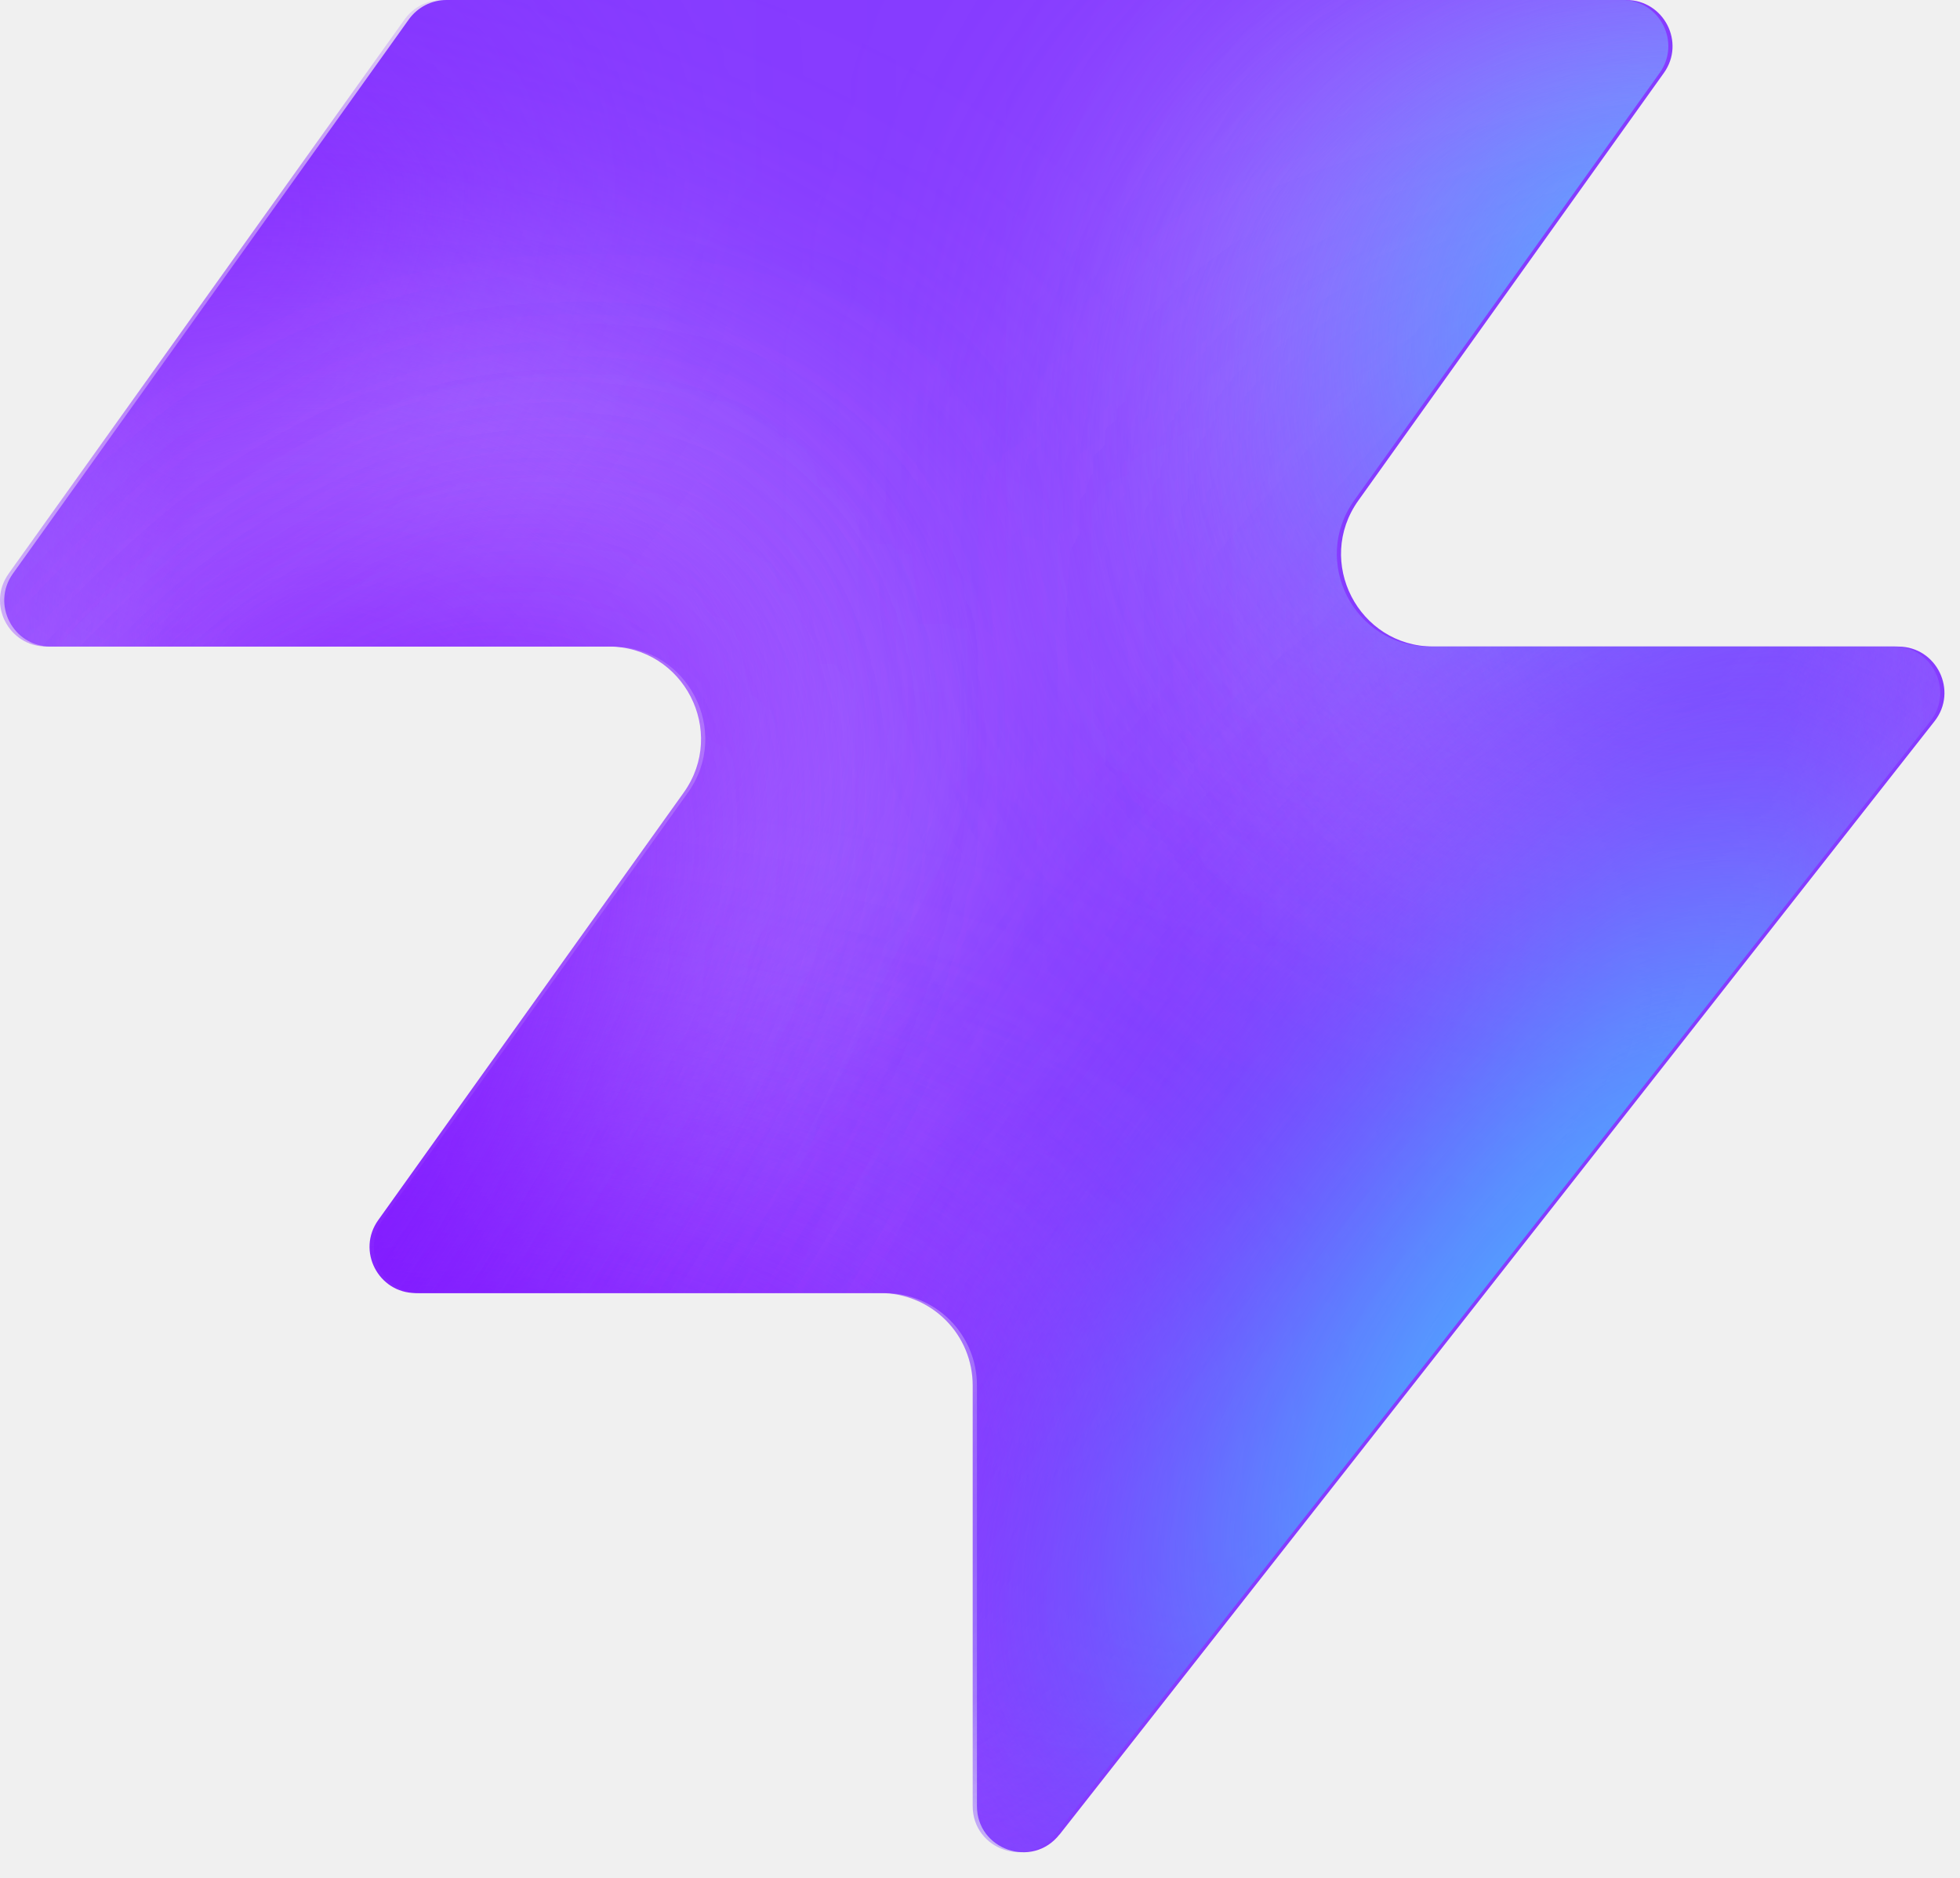
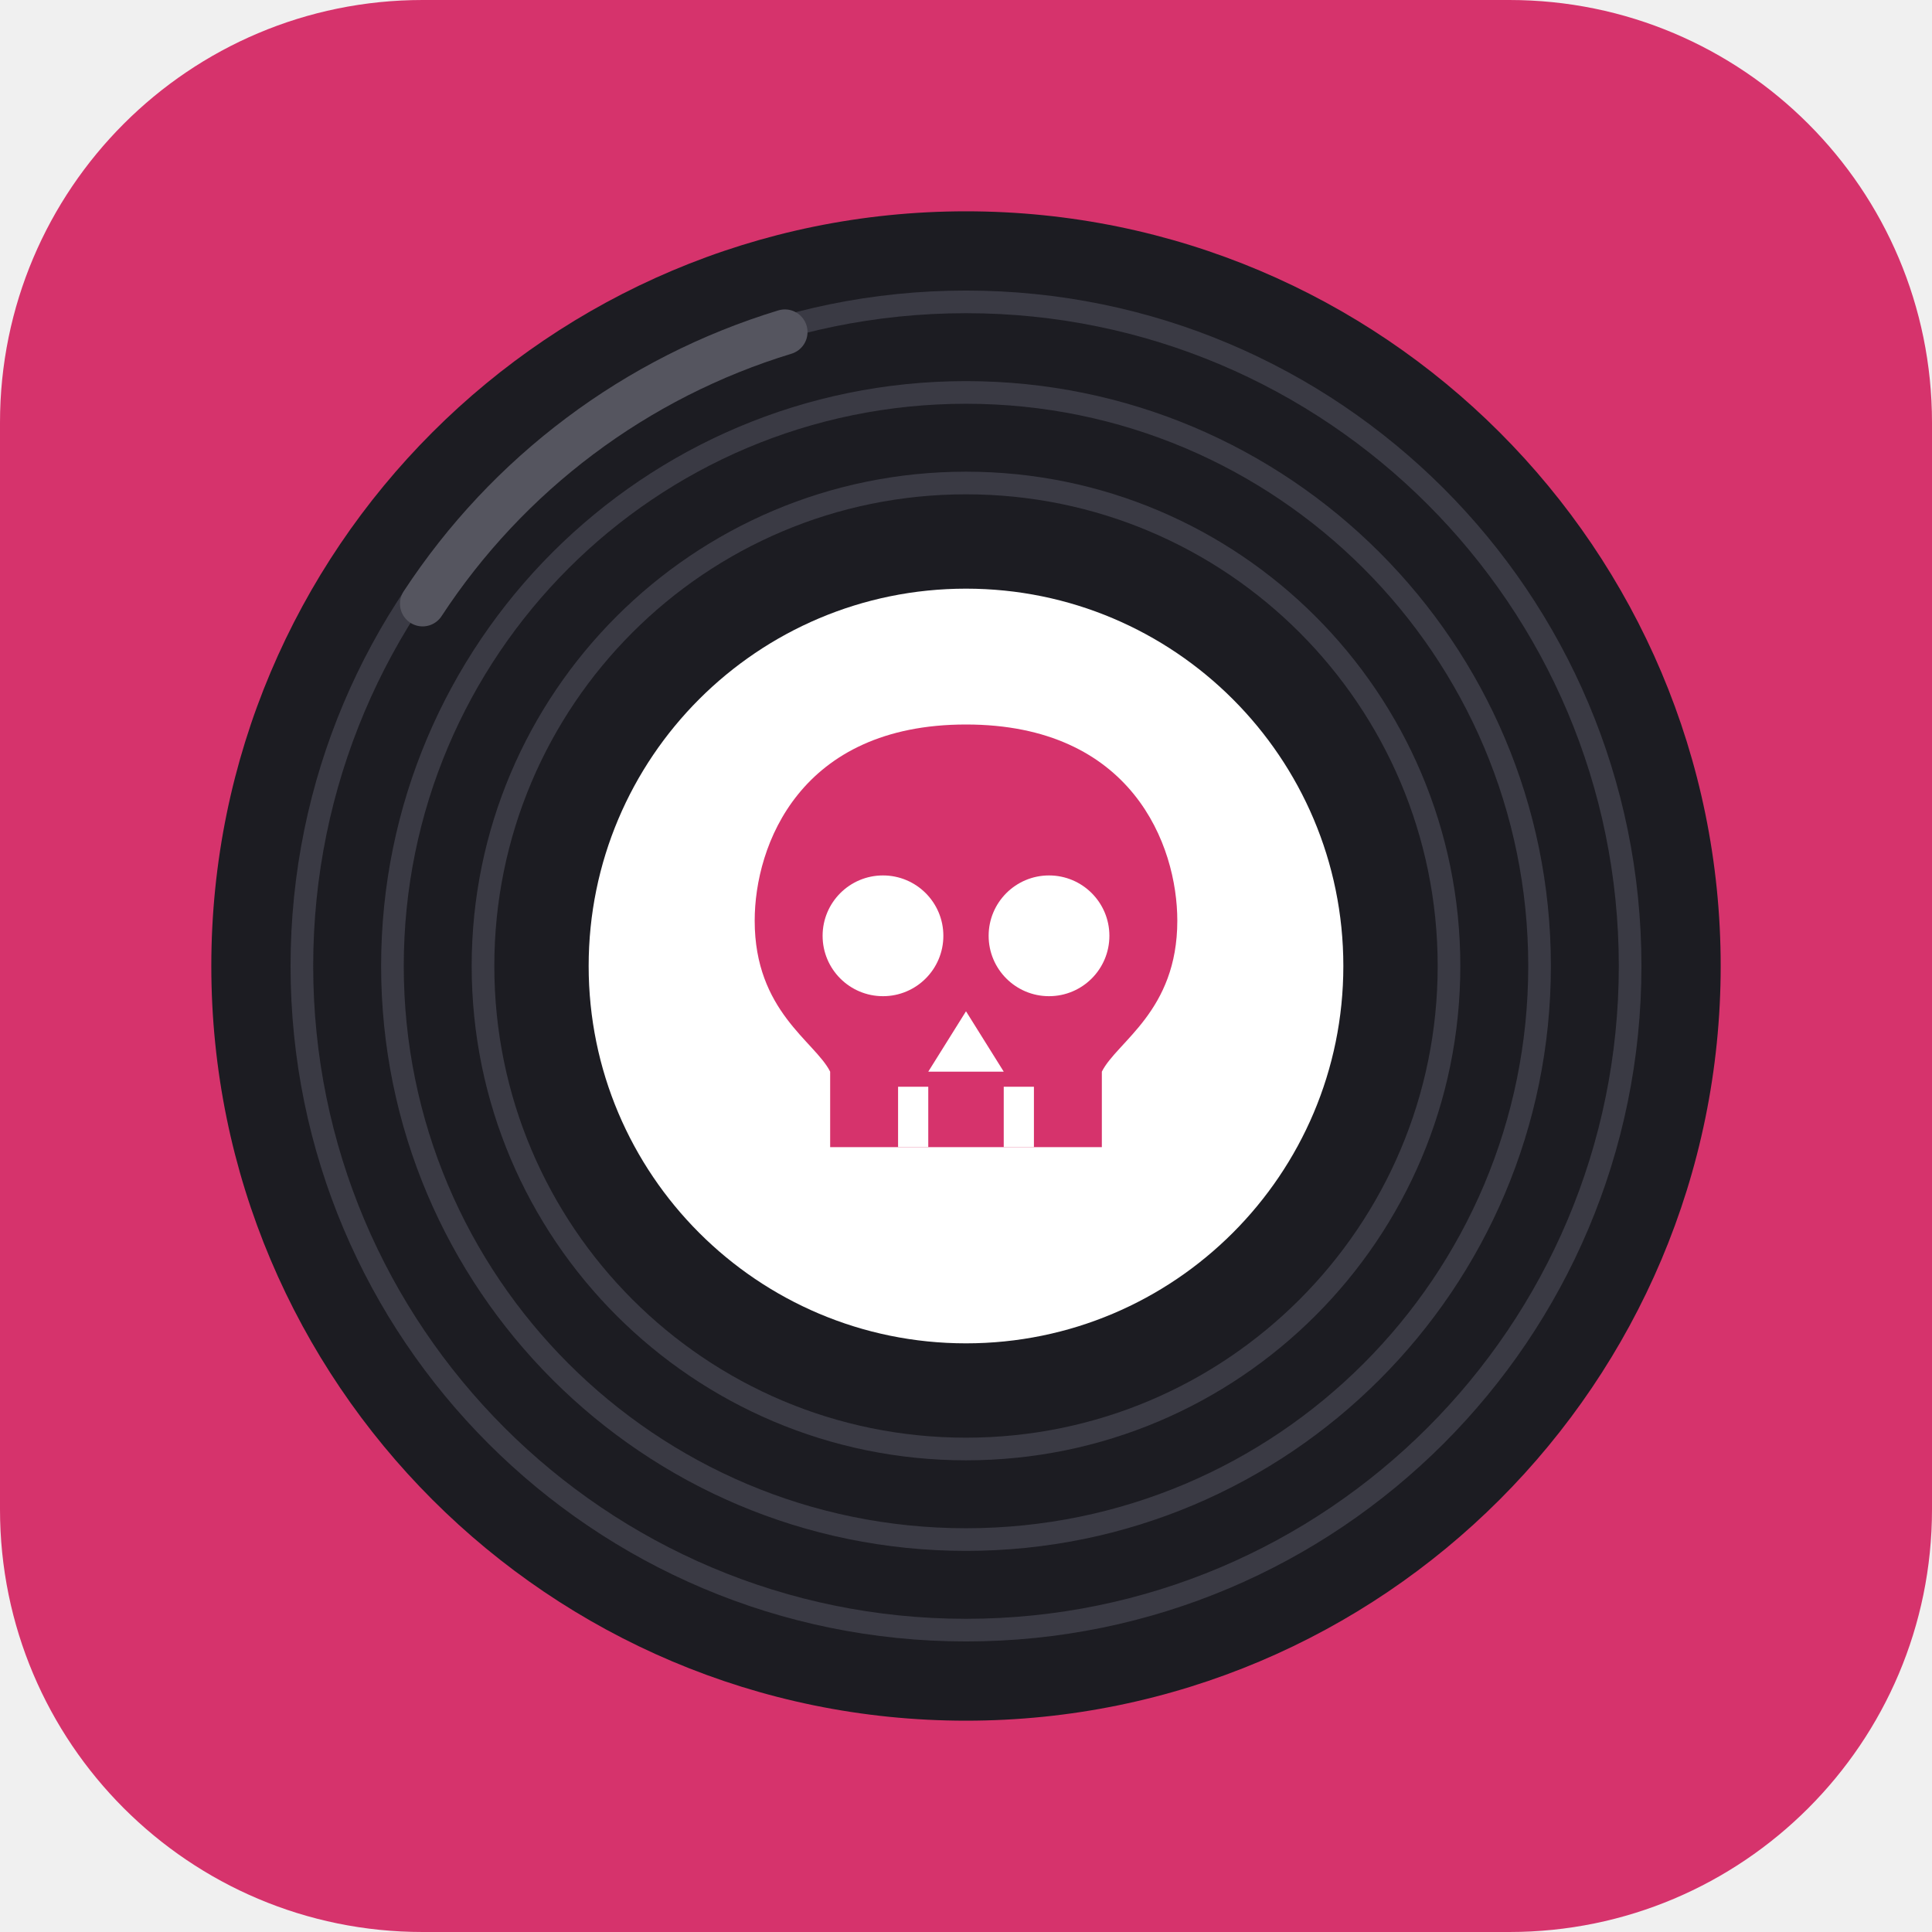
- <svg xmlns="http://www.w3.org/2000/svg" width="48" height="46" fill="none" viewBox="0 0 48 46">
-   <path fill="#863bff" d="M25.946 44.938c-.664.845-2.021.375-2.021-.698V33.937a2.26 2.26 0 0 0-2.262-2.262H10.287c-.92 0-1.456-1.04-.92-1.788l7.48-10.471c1.07-1.497 0-3.578-1.842-3.578H1.237c-.92 0-1.456-1.04-.92-1.788L10.013.474c.214-.297.556-.474.92-.474h28.894c.92 0 1.456 1.04.92 1.788l-7.48 10.471c-1.07 1.498 0 3.579 1.842 3.579h11.377c.943 0 1.473 1.088.89 1.83L25.947 44.94z" style="fill:#863bff;fill:color(display-p3 .525 .23 1);fill-opacity:1" />
-   <mask id="a" width="48" height="46" x="0" y="0" maskUnits="userSpaceOnUse" style="mask-type:alpha">
-     <path fill="#000" d="M25.842 44.938c-.664.844-2.021.375-2.021-.698V33.937a2.26 2.26 0 0 0-2.262-2.262H10.183c-.92 0-1.456-1.04-.92-1.788l7.48-10.471c1.07-1.498 0-3.579-1.842-3.579H1.133c-.92 0-1.456-1.04-.92-1.787L9.91.473c.214-.297.556-.474.92-.474h28.894c.92 0 1.456 1.04.92 1.788l-7.48 10.471c-1.07 1.498 0 3.578 1.842 3.578h11.377c.943 0 1.473 1.088.89 1.832L25.843 44.94z" style="fill:#000;fill-opacity:1" />
-   </mask>
-   <g mask="url(#a)">
-     <g filter="url(#b)">
-       <ellipse cx="5.508" cy="14.704" fill="#ede6ff" rx="5.508" ry="14.704" style="fill:#ede6ff;fill:color(display-p3 .927 .903 1);fill-opacity:1" transform="matrix(.00324 1 1 -.00324 -4.47 31.516)" />
-     </g>
-     <g filter="url(#c)">
-       <ellipse cx="10.399" cy="29.851" fill="#ede6ff" rx="10.399" ry="29.851" style="fill:#ede6ff;fill:color(display-p3 .927 .903 1);fill-opacity:1" transform="matrix(.00324 1 1 -.00324 -39.328 7.883)" />
-     </g>
-     <g filter="url(#d)">
-       <ellipse cx="5.508" cy="30.487" fill="#7e14ff" rx="5.508" ry="30.487" style="fill:#7e14ff;fill:color(display-p3 .492 .077 1);fill-opacity:1" transform="rotate(89.814 -25.913 -14.639)scale(1 -1)" />
-     </g>
-     <g filter="url(#e)">
-       <ellipse cx="5.508" cy="30.599" fill="#7e14ff" rx="5.508" ry="30.599" style="fill:#7e14ff;fill:color(display-p3 .492 .077 1);fill-opacity:1" transform="rotate(89.814 -32.644 -3.334)scale(1 -1)" />
-     </g>
-     <g filter="url(#f)">
-       <ellipse cx="5.508" cy="30.599" fill="#7e14ff" rx="5.508" ry="30.599" style="fill:#7e14ff;fill:color(display-p3 .492 .077 1);fill-opacity:1" transform="matrix(.00324 1 1 -.00324 -34.34 30.47)" />
-     </g>
-     <g filter="url(#g)">
-       <ellipse cx="14.072" cy="22.078" fill="#ede6ff" rx="14.072" ry="22.078" style="fill:#ede6ff;fill:color(display-p3 .927 .903 1);fill-opacity:1" transform="rotate(93.35 24.506 48.493)scale(-1 1)" />
-     </g>
-     <g filter="url(#h)">
-       <ellipse cx="3.47" cy="21.501" fill="#7e14ff" rx="3.47" ry="21.501" style="fill:#7e14ff;fill:color(display-p3 .492 .077 1);fill-opacity:1" transform="rotate(89.009 28.708 47.59)scale(-1 1)" />
-     </g>
-     <g filter="url(#i)">
-       <ellipse cx="3.47" cy="21.501" fill="#7e14ff" rx="3.47" ry="21.501" style="fill:#7e14ff;fill:color(display-p3 .492 .077 1);fill-opacity:1" transform="rotate(89.009 28.708 47.59)scale(-1 1)" />
-     </g>
-     <g filter="url(#j)">
-       <ellipse cx=".387" cy="8.972" fill="#7e14ff" rx="4.407" ry="29.108" style="fill:#7e14ff;fill:color(display-p3 .492 .077 1);fill-opacity:1" transform="rotate(39.51 .387 8.972)" />
-     </g>
-     <g filter="url(#k)">
-       <ellipse cx="47.523" cy="-6.092" fill="#7e14ff" rx="4.407" ry="29.108" style="fill:#7e14ff;fill:color(display-p3 .492 .077 1);fill-opacity:1" transform="rotate(37.892 47.523 -6.092)" />
-     </g>
-     <g filter="url(#l)">
-       <ellipse cx="41.412" cy="6.333" fill="#47bfff" rx="5.971" ry="9.665" style="fill:#47bfff;fill:color(display-p3 .28 .748 1);fill-opacity:1" transform="rotate(37.892 41.412 6.333)" />
-     </g>
-     <g filter="url(#m)">
-       <ellipse cx="-1.879" cy="38.332" fill="#7e14ff" rx="4.407" ry="29.108" style="fill:#7e14ff;fill:color(display-p3 .492 .077 1);fill-opacity:1" transform="rotate(37.892 -1.88 38.332)" />
-     </g>
-     <g filter="url(#n)">
-       <ellipse cx="-1.879" cy="38.332" fill="#7e14ff" rx="4.407" ry="29.108" style="fill:#7e14ff;fill:color(display-p3 .492 .077 1);fill-opacity:1" transform="rotate(37.892 -1.88 38.332)" />
-     </g>
-     <g filter="url(#o)">
-       <ellipse cx="35.651" cy="29.907" fill="#7e14ff" rx="4.407" ry="29.108" style="fill:#7e14ff;fill:color(display-p3 .492 .077 1);fill-opacity:1" transform="rotate(37.892 35.651 29.907)" />
-     </g>
-     <g filter="url(#p)">
-       <ellipse cx="38.418" cy="32.4" fill="#47bfff" rx="5.971" ry="15.297" style="fill:#47bfff;fill:color(display-p3 .28 .748 1);fill-opacity:1" transform="rotate(37.892 38.418 32.4)" />
+ <svg xmlns="http://www.w3.org/2000/svg" width="1024" height="1024" viewBox="0 0 128 128">
+   <rect width="128" height="128" rx="28" fill="#d6336c" />
+   <circle cx="64" cy="64" r="50" fill="#1c1c22" />
+   <g fill="none" stroke="#3a3a44" stroke-width="1.5">
+     <circle cx="64" cy="64" r="44" />
+     <circle cx="64" cy="64" r="38" />
+     <circle cx="64" cy="64" r="32" />
+   </g>
+   <path d="M28 40 A44 44 0 0 1 52 22" fill="none" stroke="#55555f" stroke-width="3" stroke-linecap="round" />
+   <circle cx="64" cy="64" r="25" fill="#fff" />
+   <g transform="translate(64 63)">
+     <path fill="#d6336c" d="M0 -15 C-11 -15 -14 -7 -14 -2 C-14 4 -10 6 -9 8 L-9 13 L9 13 L9 8 C10 6 14 4 14 -2 C14 -7 11 -15 0 -15 Z" />
+     <g fill="#fff">
+       <circle cx="-5.5" cy="-1" r="4" />
+       <circle cx="5.5" cy="-1" r="4" />
+       <path d="M0 4 l-2.5 4 h5 z" />
+       <rect x="-4.5" y="9" width="2" height="4" />
+       <rect x="2.5" y="9" width="2" height="4" />
    </g>
  </g>
-   <defs>
-     <filter id="b" width="60.045" height="41.654" x="-19.77" y="16.149" color-interpolation-filters="sRGB" filterUnits="userSpaceOnUse">
-       <feFlood flood-opacity="0" result="BackgroundImageFix" />
-       <feBlend in="SourceGraphic" in2="BackgroundImageFix" result="shape" />
-       <feGaussianBlur result="effect1_foregroundBlur_2002_17158" stdDeviation="7.659" />
-     </filter>
-     <filter id="c" width="90.34" height="51.437" x="-54.613" y="-7.533" color-interpolation-filters="sRGB" filterUnits="userSpaceOnUse">
-       <feFlood flood-opacity="0" result="BackgroundImageFix" />
-       <feBlend in="SourceGraphic" in2="BackgroundImageFix" result="shape" />
-       <feGaussianBlur result="effect1_foregroundBlur_2002_17158" stdDeviation="7.659" />
-     </filter>
-     <filter id="d" width="79.355" height="29.4" x="-49.64" y="2.03" color-interpolation-filters="sRGB" filterUnits="userSpaceOnUse">
-       <feFlood flood-opacity="0" result="BackgroundImageFix" />
-       <feBlend in="SourceGraphic" in2="BackgroundImageFix" result="shape" />
-       <feGaussianBlur result="effect1_foregroundBlur_2002_17158" stdDeviation="4.596" />
-     </filter>
-     <filter id="e" width="79.579" height="29.4" x="-45.045" y="20.029" color-interpolation-filters="sRGB" filterUnits="userSpaceOnUse">
-       <feFlood flood-opacity="0" result="BackgroundImageFix" />
-       <feBlend in="SourceGraphic" in2="BackgroundImageFix" result="shape" />
-       <feGaussianBlur result="effect1_foregroundBlur_2002_17158" stdDeviation="4.596" />
-     </filter>
-     <filter id="f" width="79.579" height="29.4" x="-43.513" y="21.178" color-interpolation-filters="sRGB" filterUnits="userSpaceOnUse">
-       <feFlood flood-opacity="0" result="BackgroundImageFix" />
-       <feBlend in="SourceGraphic" in2="BackgroundImageFix" result="shape" />
-       <feGaussianBlur result="effect1_foregroundBlur_2002_17158" stdDeviation="4.596" />
-     </filter>
-     <filter id="g" width="74.749" height="58.852" x="15.756" y="-17.901" color-interpolation-filters="sRGB" filterUnits="userSpaceOnUse">
-       <feFlood flood-opacity="0" result="BackgroundImageFix" />
-       <feBlend in="SourceGraphic" in2="BackgroundImageFix" result="shape" />
-       <feGaussianBlur result="effect1_foregroundBlur_2002_17158" stdDeviation="7.659" />
-     </filter>
-     <filter id="h" width="61.377" height="25.362" x="23.548" y="2.284" color-interpolation-filters="sRGB" filterUnits="userSpaceOnUse">
-       <feFlood flood-opacity="0" result="BackgroundImageFix" />
-       <feBlend in="SourceGraphic" in2="BackgroundImageFix" result="shape" />
-       <feGaussianBlur result="effect1_foregroundBlur_2002_17158" stdDeviation="4.596" />
-     </filter>
-     <filter id="i" width="61.377" height="25.362" x="23.548" y="2.284" color-interpolation-filters="sRGB" filterUnits="userSpaceOnUse">
-       <feFlood flood-opacity="0" result="BackgroundImageFix" />
-       <feBlend in="SourceGraphic" in2="BackgroundImageFix" result="shape" />
-       <feGaussianBlur result="effect1_foregroundBlur_2002_17158" stdDeviation="4.596" />
-     </filter>
-     <filter id="j" width="56.045" height="63.649" x="-27.636" y="-22.853" color-interpolation-filters="sRGB" filterUnits="userSpaceOnUse">
-       <feFlood flood-opacity="0" result="BackgroundImageFix" />
-       <feBlend in="SourceGraphic" in2="BackgroundImageFix" result="shape" />
-       <feGaussianBlur result="effect1_foregroundBlur_2002_17158" stdDeviation="4.596" />
-     </filter>
-     <filter id="k" width="54.814" height="64.646" x="20.116" y="-38.415" color-interpolation-filters="sRGB" filterUnits="userSpaceOnUse">
-       <feFlood flood-opacity="0" result="BackgroundImageFix" />
-       <feBlend in="SourceGraphic" in2="BackgroundImageFix" result="shape" />
-       <feGaussianBlur result="effect1_foregroundBlur_2002_17158" stdDeviation="4.596" />
-     </filter>
-     <filter id="l" width="33.541" height="35.313" x="24.641" y="-11.323" color-interpolation-filters="sRGB" filterUnits="userSpaceOnUse">
-       <feFlood flood-opacity="0" result="BackgroundImageFix" />
-       <feBlend in="SourceGraphic" in2="BackgroundImageFix" result="shape" />
-       <feGaussianBlur result="effect1_foregroundBlur_2002_17158" stdDeviation="4.596" />
-     </filter>
-     <filter id="m" width="54.814" height="64.646" x="-29.286" y="6.009" color-interpolation-filters="sRGB" filterUnits="userSpaceOnUse">
-       <feFlood flood-opacity="0" result="BackgroundImageFix" />
-       <feBlend in="SourceGraphic" in2="BackgroundImageFix" result="shape" />
-       <feGaussianBlur result="effect1_foregroundBlur_2002_17158" stdDeviation="4.596" />
-     </filter>
-     <filter id="n" width="54.814" height="64.646" x="-29.286" y="6.009" color-interpolation-filters="sRGB" filterUnits="userSpaceOnUse">
-       <feFlood flood-opacity="0" result="BackgroundImageFix" />
-       <feBlend in="SourceGraphic" in2="BackgroundImageFix" result="shape" />
-       <feGaussianBlur result="effect1_foregroundBlur_2002_17158" stdDeviation="4.596" />
-     </filter>
-     <filter id="o" width="54.814" height="64.646" x="8.244" y="-2.416" color-interpolation-filters="sRGB" filterUnits="userSpaceOnUse">
-       <feFlood flood-opacity="0" result="BackgroundImageFix" />
-       <feBlend in="SourceGraphic" in2="BackgroundImageFix" result="shape" />
-       <feGaussianBlur result="effect1_foregroundBlur_2002_17158" stdDeviation="4.596" />
-     </filter>
-     <filter id="p" width="39.409" height="43.623" x="18.713" y="10.588" color-interpolation-filters="sRGB" filterUnits="userSpaceOnUse">
-       <feFlood flood-opacity="0" result="BackgroundImageFix" />
-       <feBlend in="SourceGraphic" in2="BackgroundImageFix" result="shape" />
-       <feGaussianBlur result="effect1_foregroundBlur_2002_17158" stdDeviation="4.596" />
-     </filter>
-   </defs>
</svg>
